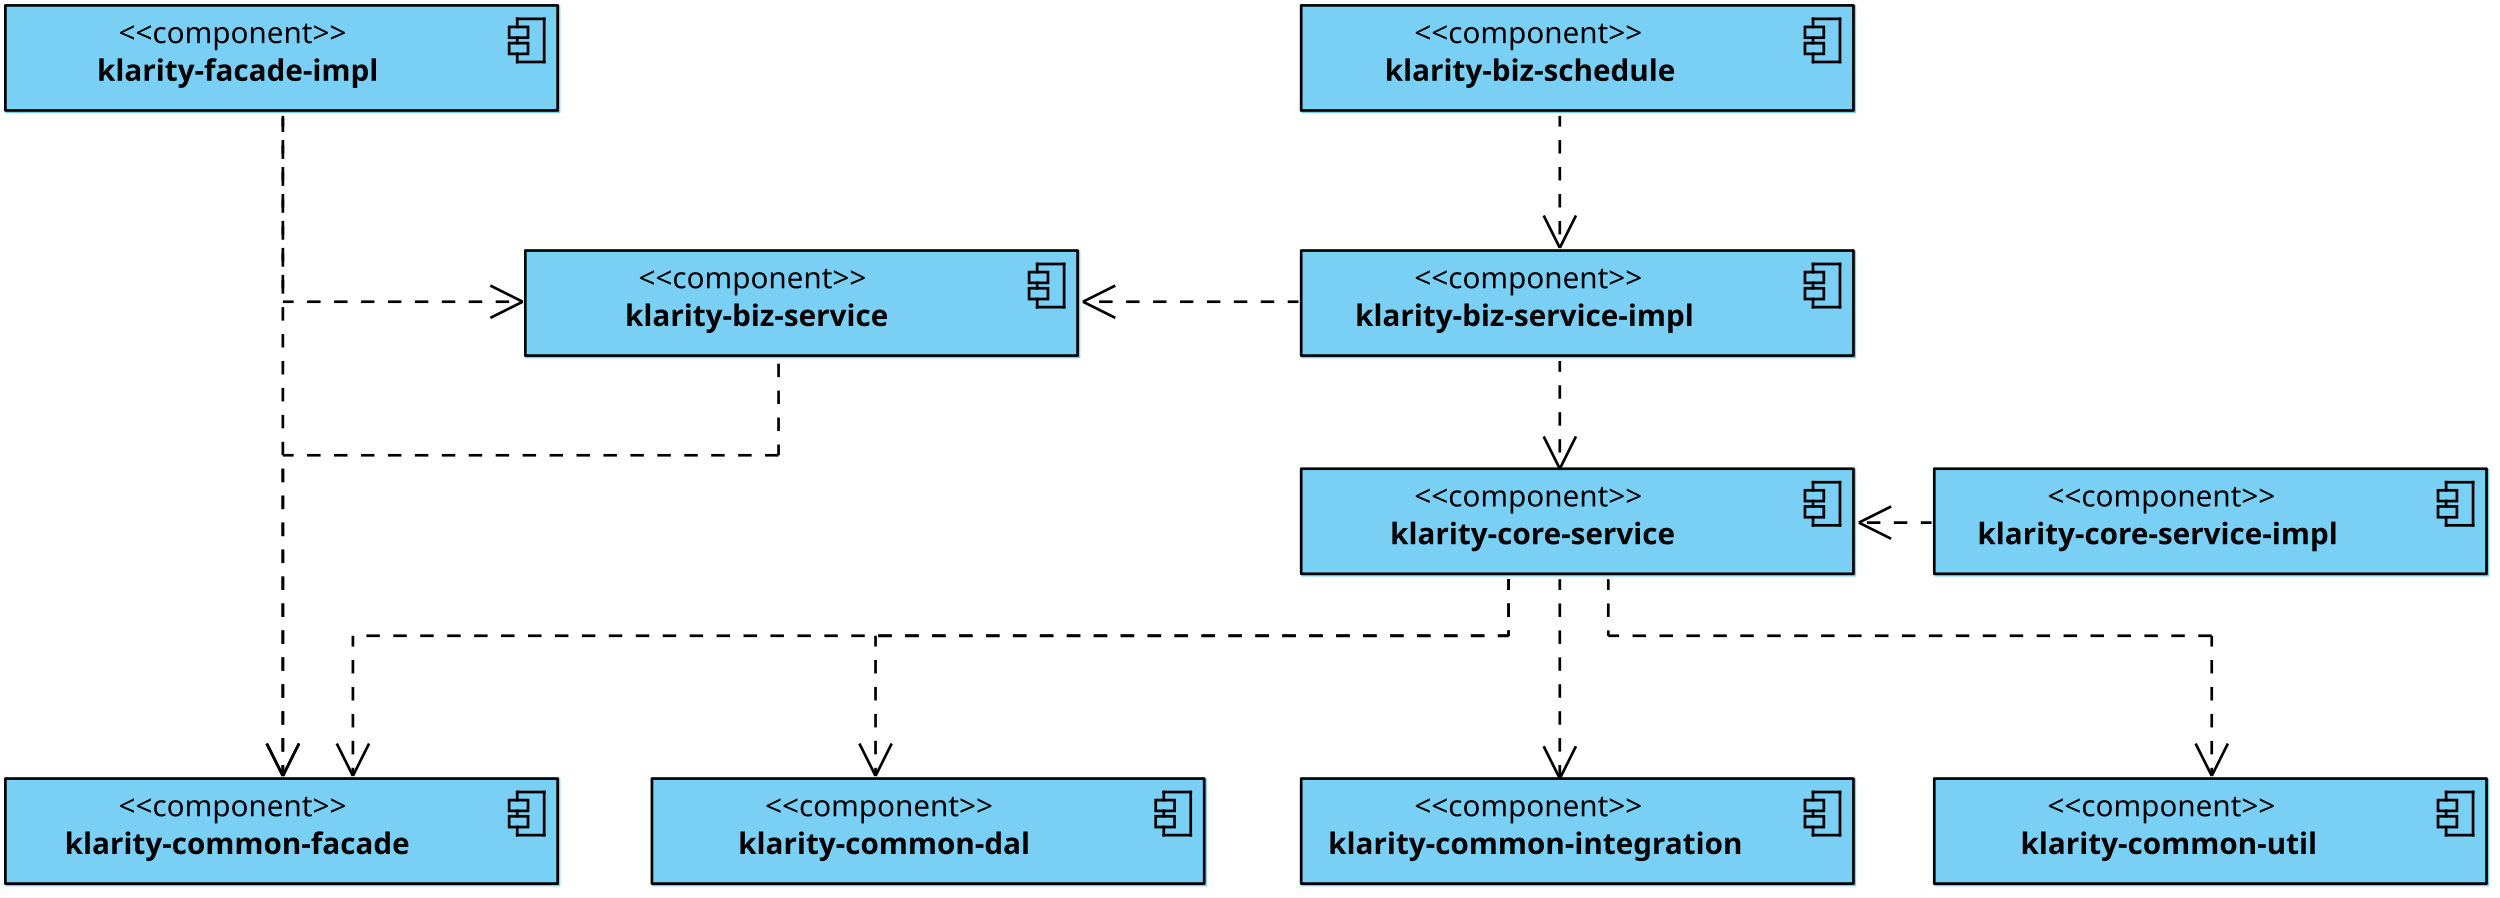
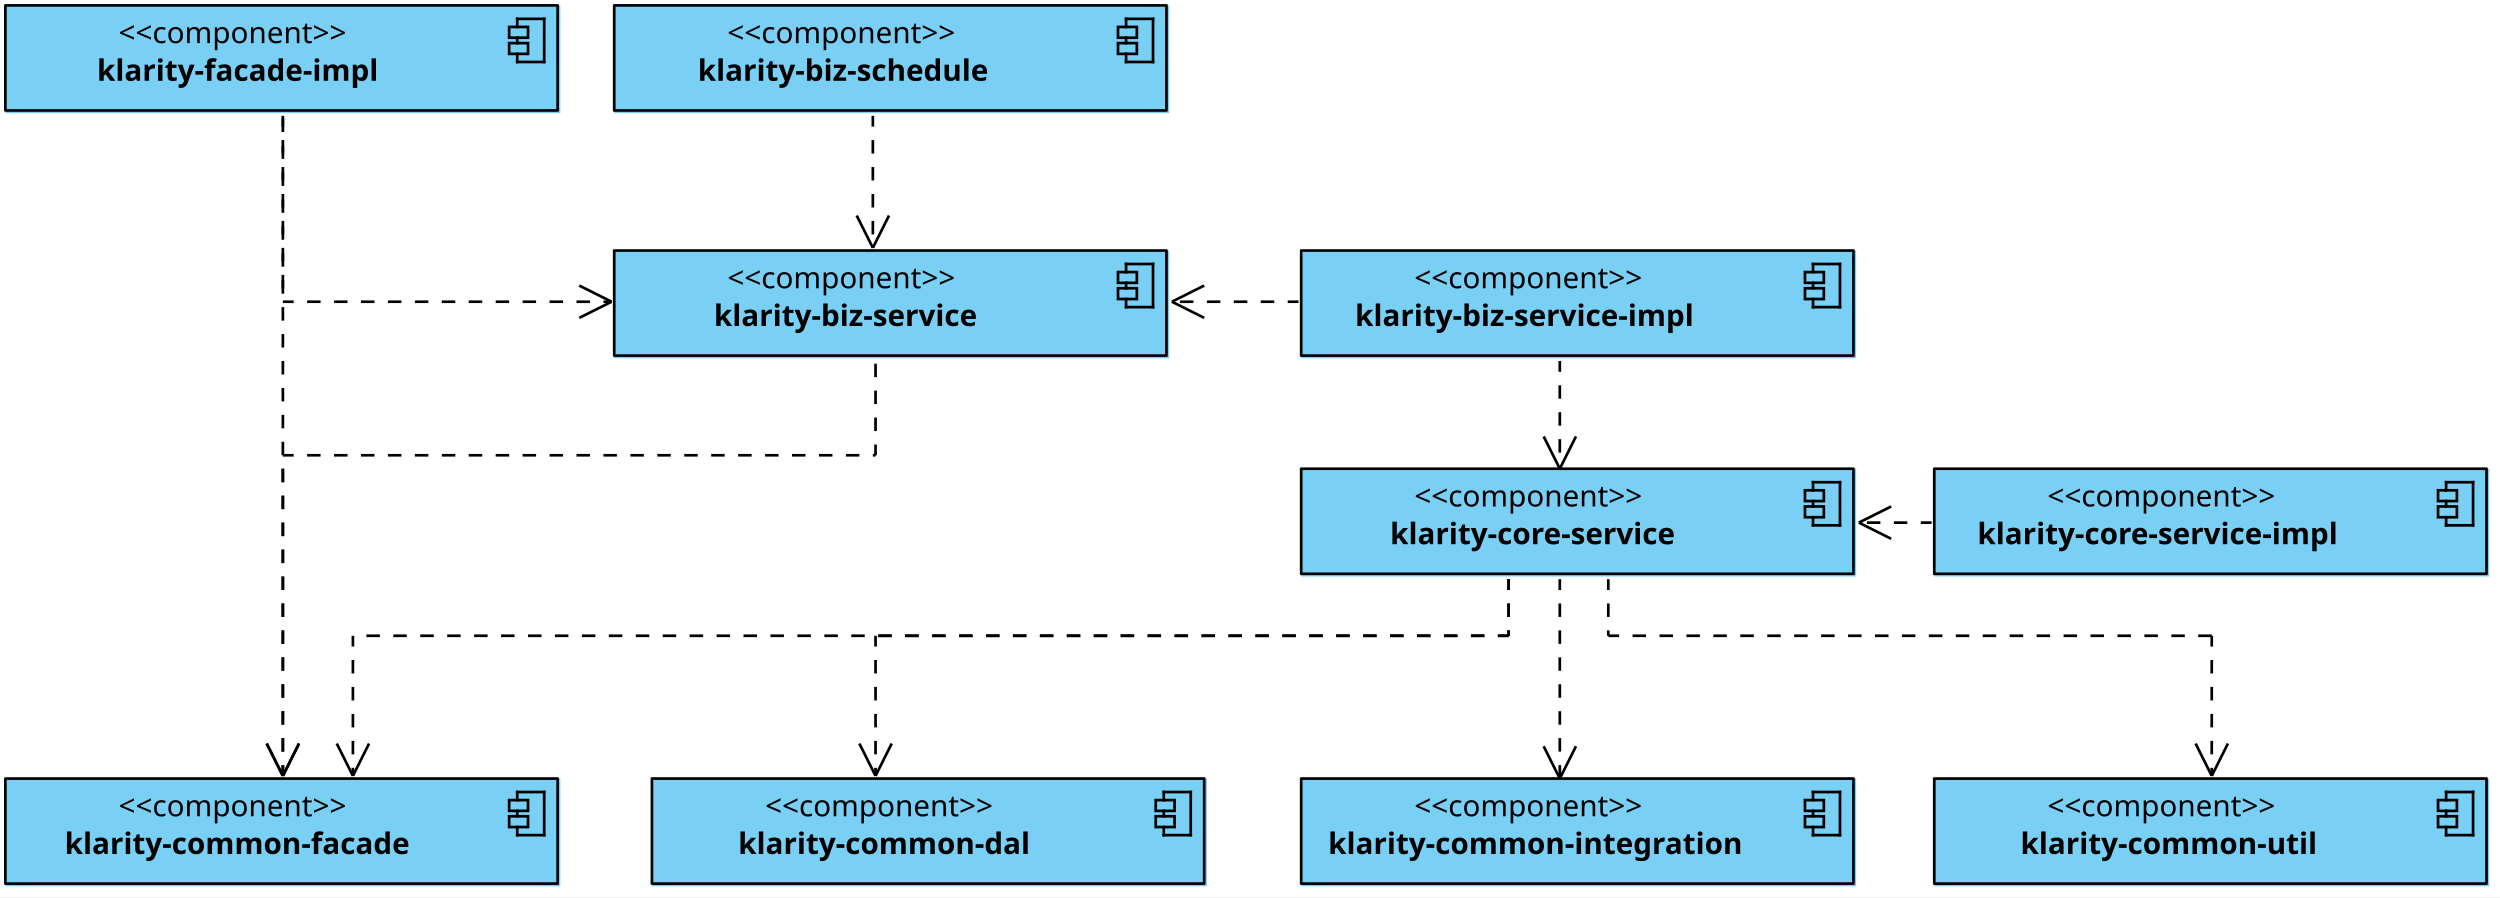
<svg xmlns="http://www.w3.org/2000/svg" fill-opacity="0" color-rendering="auto" color-interpolation="auto" text-rendering="auto" stroke="rgb(0,0,0)" stroke-linecap="square" width="928" stroke-miterlimit="10" shape-rendering="auto" stroke-opacity="0" fill="rgb(0,0,0)" stroke-dasharray="none" font-weight="normal" stroke-width="1" height="333" font-family="'Dialog'" font-style="normal" stroke-linejoin="miter" font-size="12px" stroke-dashoffset="0" image-rendering="auto">
  <defs id="genericDefs" />
  <g>
    <defs id="defs1">
      <clipPath clipPathUnits="userSpaceOnUse" id="clipPath1">
        <path d="M-7 -7 L217 -7 L217 51 L-7 51 L-7 -7 Z" />
      </clipPath>
      <clipPath clipPathUnits="userSpaceOnUse" id="clipPath2">
        <path d="M0 0 L0 40 L182 40 L182 0 Z" />
      </clipPath>
      <clipPath clipPathUnits="userSpaceOnUse" id="clipPath3">
        <path d="M0 0 L0 9 L206 9 L206 0 Z" />
      </clipPath>
      <clipPath clipPathUnits="userSpaceOnUse" id="clipPath4">
-         <path d="M0 0 L193 0 L193 173 L0 173 L0 0 Z" />
+         <path d="M0 0 L226 0 L226 173 L0 173 L0 0 Z" />
      </clipPath>
      <clipPath clipPathUnits="userSpaceOnUse" id="clipPath5">
-         <path d="M0 0 L0 173 L193 173 L193 0 Z" />
+         <path d="M0 0 L0 173 L226 173 L226 0 Z" />
      </clipPath>
      <clipPath clipPathUnits="userSpaceOnUse" id="clipPath6">
        <path d="M0 0 L104 0 L104 349 L0 349 L0 0 Z" />
      </clipPath>
      <clipPath clipPathUnits="userSpaceOnUse" id="clipPath7">
        <path d="M0 0 L0 349 L104 349 L104 0 Z" />
      </clipPath>
      <clipPath clipPathUnits="userSpaceOnUse" id="clipPath8">
        <path d="M0 0 L104 0 L104 144 L0 144 L0 0 Z" />
      </clipPath>
      <clipPath clipPathUnits="userSpaceOnUse" id="clipPath9">
        <path d="M0 0 L0 144 L104 144 L104 0 Z" />
      </clipPath>
      <clipPath clipPathUnits="userSpaceOnUse" id="clipPath10">
-         <path d="M0 0 L184 0 L184 104 L0 104 L0 0 Z" />
+         <path d="M0 0 L151 0 L151 104 L0 104 L0 0 Z" />
      </clipPath>
      <clipPath clipPathUnits="userSpaceOnUse" id="clipPath11">
-         <path d="M0 0 L0 104 L184 104 L184 0 Z" />
+         <path d="M0 0 L0 104 L151 104 L151 0 Z" />
      </clipPath>
      <clipPath clipPathUnits="userSpaceOnUse" id="clipPath12">
        <path d="M0 0 L131 0 L131 104 L0 104 L0 0 Z" />
      </clipPath>
      <clipPath clipPathUnits="userSpaceOnUse" id="clipPath13">
        <path d="M0 0 L0 104 L131 104 L131 0 Z" />
      </clipPath>
      <clipPath clipPathUnits="userSpaceOnUse" id="clipPath14">
        <path d="M0 0 L104 0 L104 153 L0 153 L0 0 Z" />
      </clipPath>
      <clipPath clipPathUnits="userSpaceOnUse" id="clipPath15">
        <path d="M0 0 L0 153 L104 153 L104 0 Z" />
      </clipPath>
      <clipPath clipPathUnits="userSpaceOnUse" id="clipPath16">
-         <path d="M0 0 L288 0 L288 258 L0 258 L0 0 Z" />
+         <path d="M0 0 L324 0 L324 259 L0 259 L0 0 Z" />
      </clipPath>
      <clipPath clipPathUnits="userSpaceOnUse" id="clipPath17">
-         <path d="M0 0 L0 258 L288 258 L288 0 Z" />
+         <path d="M0 0 L0 259 L324 259 L324 0 Z" />
      </clipPath>
      <clipPath clipPathUnits="userSpaceOnUse" id="clipPath18">
        <path d="M0 0 L104 0 L104 178 L0 178 L0 0 Z" />
      </clipPath>
      <clipPath clipPathUnits="userSpaceOnUse" id="clipPath19">
        <path d="M0 0 L0 178 L104 178 L104 0 Z" />
      </clipPath>
      <clipPath clipPathUnits="userSpaceOnUse" id="clipPath20">
        <path d="M0 0 L339 0 L339 177 L0 177 L0 0 Z" />
      </clipPath>
      <clipPath clipPathUnits="userSpaceOnUse" id="clipPath21">
        <path d="M0 0 L0 177 L339 177 L339 0 Z" />
      </clipPath>
      <clipPath clipPathUnits="userSpaceOnUse" id="clipPath22">
        <path d="M0 0 L533 0 L533 177 L0 177 L0 0 Z" />
      </clipPath>
      <clipPath clipPathUnits="userSpaceOnUse" id="clipPath23">
        <path d="M0 0 L0 177 L533 177 L533 0 Z" />
      </clipPath>
      <clipPath clipPathUnits="userSpaceOnUse" id="clipPath24">
        <path d="M0 0 L328 0 L328 177 L0 177 L0 0 Z" />
      </clipPath>
      <clipPath clipPathUnits="userSpaceOnUse" id="clipPath25">
        <path d="M0 0 L0 177 L328 177 L328 0 Z" />
      </clipPath>
    </defs>
    <g fill="white" text-rendering="geometricPrecision" fill-opacity="1" stroke-opacity="1" stroke="white">
      <rect x="0" width="928" height="333" y="0" stroke="none" />
    </g>
    <g font-size="11px" transform="translate(483,93)" fill-opacity="1" fill="rgb(122,207,245)" text-rendering="geometricPrecision" image-rendering="optimizeQuality" font-family="sans-serif" stroke="rgb(122,207,245)" font-weight="bold" stroke-opacity="1">
      <rect x="0" width="206" height="40" y="0" clip-path="url(#clipPath1)" stroke="none" />
    </g>
    <g fill-opacity="1" text-rendering="geometricPrecision" stroke="black" stroke-linecap="butt" transform="translate(483,93)" stroke-miterlimit="0" stroke-opacity="1" fill="black" font-weight="bold" font-family="sans-serif" stroke-linejoin="round" font-size="11px" image-rendering="optimizeQuality">
      <rect fill="none" x="0" width="205" height="39" y="0" clip-path="url(#clipPath1)" />
      <line stroke-linecap="square" clip-path="url(#clipPath1)" fill="none" x1="190" x2="200" y1="5" y2="5" stroke-linejoin="miter" stroke-miterlimit="10" />
      <line stroke-linecap="square" clip-path="url(#clipPath1)" fill="none" x1="200" x2="200" y1="5" y2="21" stroke-linejoin="miter" stroke-miterlimit="10" />
      <line stroke-linecap="square" clip-path="url(#clipPath1)" fill="none" x1="190" x2="200" y1="21" y2="21" stroke-linejoin="miter" stroke-miterlimit="10" />
      <line stroke-linecap="square" clip-path="url(#clipPath1)" fill="none" x1="190" x2="190" y1="5" y2="8" stroke-linejoin="miter" stroke-miterlimit="10" />
      <rect stroke-linecap="square" x="187" y="8" clip-path="url(#clipPath1)" fill="none" width="7" stroke-linejoin="miter" height="4" stroke-miterlimit="10" />
      <line stroke-linecap="square" clip-path="url(#clipPath1)" fill="none" x1="190" x2="190" y1="12" y2="14" stroke-linejoin="miter" stroke-miterlimit="10" />
      <rect stroke-linecap="square" x="187" y="14" clip-path="url(#clipPath1)" fill="none" width="7" stroke-linejoin="miter" height="4" stroke-miterlimit="10" />
      <line stroke-linecap="square" clip-path="url(#clipPath1)" fill="none" x1="190" x2="190" y1="18" y2="21" stroke-linejoin="miter" stroke-miterlimit="10" />
    </g>
    <g font-size="11px" transform="translate(483,93)" fill-opacity="1" fill="black" text-rendering="geometricPrecision" image-rendering="optimizeQuality" font-family="sans-serif" stroke="black" stroke-opacity="1">
      <text x="42" xml:space="preserve" y="14" clip-path="url(#clipPath2)" stroke="none">&lt;&lt;component&gt;&gt;</text>
      <text x="20" xml:space="preserve" y="28" clip-path="url(#clipPath2)" font-weight="bold" stroke="none">klarity-biz-service-impl</text>
    </g>
-     <g font-size="11px" transform="translate(195,93)" fill-opacity="1" fill="rgb(122,207,245)" text-rendering="geometricPrecision" image-rendering="optimizeQuality" font-family="sans-serif" stroke="rgb(122,207,245)" font-weight="bold" stroke-opacity="1">
-       <rect x="0" width="206" height="40" y="0" clip-path="url(#clipPath1)" stroke="none" />
-     </g>
-     <g fill-opacity="1" text-rendering="geometricPrecision" stroke="black" stroke-linecap="butt" transform="translate(195,93)" stroke-miterlimit="0" stroke-opacity="1" fill="black" font-weight="bold" font-family="sans-serif" stroke-linejoin="round" font-size="11px" image-rendering="optimizeQuality">
-       <rect fill="none" x="0" width="205" height="39" y="0" clip-path="url(#clipPath1)" />
-       <line stroke-linecap="square" clip-path="url(#clipPath1)" fill="none" x1="190" x2="200" y1="5" y2="5" stroke-linejoin="miter" stroke-miterlimit="10" />
-       <line stroke-linecap="square" clip-path="url(#clipPath1)" fill="none" x1="200" x2="200" y1="5" y2="21" stroke-linejoin="miter" stroke-miterlimit="10" />
-       <line stroke-linecap="square" clip-path="url(#clipPath1)" fill="none" x1="190" x2="200" y1="21" y2="21" stroke-linejoin="miter" stroke-miterlimit="10" />
-       <line stroke-linecap="square" clip-path="url(#clipPath1)" fill="none" x1="190" x2="190" y1="5" y2="8" stroke-linejoin="miter" stroke-miterlimit="10" />
-       <rect stroke-linecap="square" x="187" y="8" clip-path="url(#clipPath1)" fill="none" width="7" stroke-linejoin="miter" height="4" stroke-miterlimit="10" />
-       <line stroke-linecap="square" clip-path="url(#clipPath1)" fill="none" x1="190" x2="190" y1="12" y2="14" stroke-linejoin="miter" stroke-miterlimit="10" />
-       <rect stroke-linecap="square" x="187" y="14" clip-path="url(#clipPath1)" fill="none" width="7" stroke-linejoin="miter" height="4" stroke-miterlimit="10" />
-       <line stroke-linecap="square" clip-path="url(#clipPath1)" fill="none" x1="190" x2="190" y1="18" y2="21" stroke-linejoin="miter" stroke-miterlimit="10" />
-     </g>
-     <g font-size="11px" transform="translate(195,93)" fill-opacity="1" fill="black" text-rendering="geometricPrecision" image-rendering="optimizeQuality" font-family="sans-serif" stroke="black" stroke-opacity="1">
+     <g font-size="11px" transform="translate(228,93)" fill-opacity="1" fill="rgb(122,207,245)" text-rendering="geometricPrecision" image-rendering="optimizeQuality" font-family="sans-serif" stroke="rgb(122,207,245)" font-weight="bold" stroke-opacity="1">
+       <rect x="0" width="206" height="40" y="0" clip-path="url(#clipPath1)" stroke="none" />
+     </g>
+     <g fill-opacity="1" text-rendering="geometricPrecision" stroke="black" stroke-linecap="butt" transform="translate(228,93)" stroke-miterlimit="0" stroke-opacity="1" fill="black" font-weight="bold" font-family="sans-serif" stroke-linejoin="round" font-size="11px" image-rendering="optimizeQuality">
+       <rect fill="none" x="0" width="205" height="39" y="0" clip-path="url(#clipPath1)" />
+       <line stroke-linecap="square" clip-path="url(#clipPath1)" fill="none" x1="190" x2="200" y1="5" y2="5" stroke-linejoin="miter" stroke-miterlimit="10" />
+       <line stroke-linecap="square" clip-path="url(#clipPath1)" fill="none" x1="200" x2="200" y1="5" y2="21" stroke-linejoin="miter" stroke-miterlimit="10" />
+       <line stroke-linecap="square" clip-path="url(#clipPath1)" fill="none" x1="190" x2="200" y1="21" y2="21" stroke-linejoin="miter" stroke-miterlimit="10" />
+       <line stroke-linecap="square" clip-path="url(#clipPath1)" fill="none" x1="190" x2="190" y1="5" y2="8" stroke-linejoin="miter" stroke-miterlimit="10" />
+       <rect stroke-linecap="square" x="187" y="8" clip-path="url(#clipPath1)" fill="none" width="7" stroke-linejoin="miter" height="4" stroke-miterlimit="10" />
+       <line stroke-linecap="square" clip-path="url(#clipPath1)" fill="none" x1="190" x2="190" y1="12" y2="14" stroke-linejoin="miter" stroke-miterlimit="10" />
+       <rect stroke-linecap="square" x="187" y="14" clip-path="url(#clipPath1)" fill="none" width="7" stroke-linejoin="miter" height="4" stroke-miterlimit="10" />
+       <line stroke-linecap="square" clip-path="url(#clipPath1)" fill="none" x1="190" x2="190" y1="18" y2="21" stroke-linejoin="miter" stroke-miterlimit="10" />
+     </g>
+     <g font-size="11px" transform="translate(228,93)" fill-opacity="1" fill="black" text-rendering="geometricPrecision" image-rendering="optimizeQuality" font-family="sans-serif" stroke="black" stroke-opacity="1">
      <text x="42" xml:space="preserve" y="14" clip-path="url(#clipPath2)" stroke="none">&lt;&lt;component&gt;&gt;</text>
      <text x="37" xml:space="preserve" y="28" clip-path="url(#clipPath2)" font-weight="bold" stroke="none">klarity-biz-service</text>
    </g>
-     <g font-size="11px" transform="translate(483,2)" fill-opacity="1" fill="rgb(122,207,245)" text-rendering="geometricPrecision" image-rendering="optimizeQuality" font-family="sans-serif" stroke="rgb(122,207,245)" font-weight="bold" stroke-opacity="1">
-       <rect x="0" width="206" height="40" y="0" clip-path="url(#clipPath1)" stroke="none" />
-     </g>
-     <g fill-opacity="1" text-rendering="geometricPrecision" stroke="black" stroke-linecap="butt" transform="translate(483,2)" stroke-miterlimit="0" stroke-opacity="1" fill="black" font-weight="bold" font-family="sans-serif" stroke-linejoin="round" font-size="11px" image-rendering="optimizeQuality">
-       <rect fill="none" x="0" width="205" height="39" y="0" clip-path="url(#clipPath1)" />
-       <line stroke-linecap="square" clip-path="url(#clipPath1)" fill="none" x1="190" x2="200" y1="5" y2="5" stroke-linejoin="miter" stroke-miterlimit="10" />
-       <line stroke-linecap="square" clip-path="url(#clipPath1)" fill="none" x1="200" x2="200" y1="5" y2="21" stroke-linejoin="miter" stroke-miterlimit="10" />
-       <line stroke-linecap="square" clip-path="url(#clipPath1)" fill="none" x1="190" x2="200" y1="21" y2="21" stroke-linejoin="miter" stroke-miterlimit="10" />
-       <line stroke-linecap="square" clip-path="url(#clipPath1)" fill="none" x1="190" x2="190" y1="5" y2="8" stroke-linejoin="miter" stroke-miterlimit="10" />
-       <rect stroke-linecap="square" x="187" y="8" clip-path="url(#clipPath1)" fill="none" width="7" stroke-linejoin="miter" height="4" stroke-miterlimit="10" />
-       <line stroke-linecap="square" clip-path="url(#clipPath1)" fill="none" x1="190" x2="190" y1="12" y2="14" stroke-linejoin="miter" stroke-miterlimit="10" />
-       <rect stroke-linecap="square" x="187" y="14" clip-path="url(#clipPath1)" fill="none" width="7" stroke-linejoin="miter" height="4" stroke-miterlimit="10" />
-       <line stroke-linecap="square" clip-path="url(#clipPath1)" fill="none" x1="190" x2="190" y1="18" y2="21" stroke-linejoin="miter" stroke-miterlimit="10" />
-     </g>
-     <g font-size="11px" transform="translate(483,2)" fill-opacity="1" fill="black" text-rendering="geometricPrecision" image-rendering="optimizeQuality" font-family="sans-serif" stroke="black" stroke-opacity="1">
+     <g font-size="11px" transform="translate(228,2)" fill-opacity="1" fill="rgb(122,207,245)" text-rendering="geometricPrecision" image-rendering="optimizeQuality" font-family="sans-serif" stroke="rgb(122,207,245)" font-weight="bold" stroke-opacity="1">
+       <rect x="0" width="206" height="40" y="0" clip-path="url(#clipPath1)" stroke="none" />
+     </g>
+     <g fill-opacity="1" text-rendering="geometricPrecision" stroke="black" stroke-linecap="butt" transform="translate(228,2)" stroke-miterlimit="0" stroke-opacity="1" fill="black" font-weight="bold" font-family="sans-serif" stroke-linejoin="round" font-size="11px" image-rendering="optimizeQuality">
+       <rect fill="none" x="0" width="205" height="39" y="0" clip-path="url(#clipPath1)" />
+       <line stroke-linecap="square" clip-path="url(#clipPath1)" fill="none" x1="190" x2="200" y1="5" y2="5" stroke-linejoin="miter" stroke-miterlimit="10" />
+       <line stroke-linecap="square" clip-path="url(#clipPath1)" fill="none" x1="200" x2="200" y1="5" y2="21" stroke-linejoin="miter" stroke-miterlimit="10" />
+       <line stroke-linecap="square" clip-path="url(#clipPath1)" fill="none" x1="190" x2="200" y1="21" y2="21" stroke-linejoin="miter" stroke-miterlimit="10" />
+       <line stroke-linecap="square" clip-path="url(#clipPath1)" fill="none" x1="190" x2="190" y1="5" y2="8" stroke-linejoin="miter" stroke-miterlimit="10" />
+       <rect stroke-linecap="square" x="187" y="8" clip-path="url(#clipPath1)" fill="none" width="7" stroke-linejoin="miter" height="4" stroke-miterlimit="10" />
+       <line stroke-linecap="square" clip-path="url(#clipPath1)" fill="none" x1="190" x2="190" y1="12" y2="14" stroke-linejoin="miter" stroke-miterlimit="10" />
+       <rect stroke-linecap="square" x="187" y="14" clip-path="url(#clipPath1)" fill="none" width="7" stroke-linejoin="miter" height="4" stroke-miterlimit="10" />
+       <line stroke-linecap="square" clip-path="url(#clipPath1)" fill="none" x1="190" x2="190" y1="18" y2="21" stroke-linejoin="miter" stroke-miterlimit="10" />
+     </g>
+     <g font-size="11px" transform="translate(228,2)" fill-opacity="1" fill="black" text-rendering="geometricPrecision" image-rendering="optimizeQuality" font-family="sans-serif" stroke="black" stroke-opacity="1">
      <text x="42" xml:space="preserve" y="14" clip-path="url(#clipPath2)" stroke="none">&lt;&lt;component&gt;&gt;</text>
      <text x="31" xml:space="preserve" y="28" clip-path="url(#clipPath2)" font-weight="bold" stroke="none">klarity-biz-schedule</text>
    </g>
    <g font-size="11px" transform="translate(2,289)" fill-opacity="1" fill="rgb(122,207,245)" text-rendering="geometricPrecision" image-rendering="optimizeQuality" font-family="sans-serif" stroke="rgb(122,207,245)" font-weight="bold" stroke-opacity="1">
      <rect x="0" width="206" height="40" y="0" clip-path="url(#clipPath1)" stroke="none" />
    </g>
    <g fill-opacity="1" text-rendering="geometricPrecision" stroke="black" stroke-linecap="butt" transform="translate(2,289)" stroke-miterlimit="0" stroke-opacity="1" fill="black" font-weight="bold" font-family="sans-serif" stroke-linejoin="round" font-size="11px" image-rendering="optimizeQuality">
      <rect fill="none" x="0" width="205" height="39" y="0" clip-path="url(#clipPath1)" />
      <line stroke-linecap="square" clip-path="url(#clipPath1)" fill="none" x1="190" x2="200" y1="5" y2="5" stroke-linejoin="miter" stroke-miterlimit="10" />
      <line stroke-linecap="square" clip-path="url(#clipPath1)" fill="none" x1="200" x2="200" y1="5" y2="21" stroke-linejoin="miter" stroke-miterlimit="10" />
      <line stroke-linecap="square" clip-path="url(#clipPath1)" fill="none" x1="190" x2="200" y1="21" y2="21" stroke-linejoin="miter" stroke-miterlimit="10" />
      <line stroke-linecap="square" clip-path="url(#clipPath1)" fill="none" x1="190" x2="190" y1="5" y2="8" stroke-linejoin="miter" stroke-miterlimit="10" />
      <rect stroke-linecap="square" x="187" y="8" clip-path="url(#clipPath1)" fill="none" width="7" stroke-linejoin="miter" height="4" stroke-miterlimit="10" />
      <line stroke-linecap="square" clip-path="url(#clipPath1)" fill="none" x1="190" x2="190" y1="12" y2="14" stroke-linejoin="miter" stroke-miterlimit="10" />
      <rect stroke-linecap="square" x="187" y="14" clip-path="url(#clipPath1)" fill="none" width="7" stroke-linejoin="miter" height="4" stroke-miterlimit="10" />
      <line stroke-linecap="square" clip-path="url(#clipPath1)" fill="none" x1="190" x2="190" y1="18" y2="21" stroke-linejoin="miter" stroke-miterlimit="10" />
    </g>
    <g font-size="11px" transform="translate(2,289)" fill-opacity="1" fill="black" text-rendering="geometricPrecision" image-rendering="optimizeQuality" font-family="sans-serif" stroke="black" stroke-opacity="1">
      <text x="42" xml:space="preserve" y="14" clip-path="url(#clipPath2)" stroke="none">&lt;&lt;component&gt;&gt;</text>
      <text x="22" xml:space="preserve" y="28" clip-path="url(#clipPath2)" font-weight="bold" stroke="none">klarity-common-facade</text>
    </g>
    <g font-size="11px" transform="translate(718,289)" fill-opacity="1" fill="rgb(122,207,245)" text-rendering="geometricPrecision" image-rendering="optimizeQuality" font-family="sans-serif" stroke="rgb(122,207,245)" font-weight="bold" stroke-opacity="1">
      <rect x="0" width="206" height="40" y="0" clip-path="url(#clipPath1)" stroke="none" />
    </g>
    <g fill-opacity="1" text-rendering="geometricPrecision" stroke="black" stroke-linecap="butt" transform="translate(718,289)" stroke-miterlimit="0" stroke-opacity="1" fill="black" font-weight="bold" font-family="sans-serif" stroke-linejoin="round" font-size="11px" image-rendering="optimizeQuality">
      <rect fill="none" x="0" width="205" height="39" y="0" clip-path="url(#clipPath1)" />
      <line stroke-linecap="square" clip-path="url(#clipPath1)" fill="none" x1="190" x2="200" y1="5" y2="5" stroke-linejoin="miter" stroke-miterlimit="10" />
      <line stroke-linecap="square" clip-path="url(#clipPath1)" fill="none" x1="200" x2="200" y1="5" y2="21" stroke-linejoin="miter" stroke-miterlimit="10" />
      <line stroke-linecap="square" clip-path="url(#clipPath1)" fill="none" x1="190" x2="200" y1="21" y2="21" stroke-linejoin="miter" stroke-miterlimit="10" />
      <line stroke-linecap="square" clip-path="url(#clipPath1)" fill="none" x1="190" x2="190" y1="5" y2="8" stroke-linejoin="miter" stroke-miterlimit="10" />
      <rect stroke-linecap="square" x="187" y="8" clip-path="url(#clipPath1)" fill="none" width="7" stroke-linejoin="miter" height="4" stroke-miterlimit="10" />
      <line stroke-linecap="square" clip-path="url(#clipPath1)" fill="none" x1="190" x2="190" y1="12" y2="14" stroke-linejoin="miter" stroke-miterlimit="10" />
      <rect stroke-linecap="square" x="187" y="14" clip-path="url(#clipPath1)" fill="none" width="7" stroke-linejoin="miter" height="4" stroke-miterlimit="10" />
      <line stroke-linecap="square" clip-path="url(#clipPath1)" fill="none" x1="190" x2="190" y1="18" y2="21" stroke-linejoin="miter" stroke-miterlimit="10" />
    </g>
    <g font-size="11px" transform="translate(718,289)" fill-opacity="1" fill="black" text-rendering="geometricPrecision" image-rendering="optimizeQuality" font-family="sans-serif" stroke="black" stroke-opacity="1">
      <text x="42" xml:space="preserve" y="14" clip-path="url(#clipPath2)" stroke="none">&lt;&lt;component&gt;&gt;</text>
      <text x="32" xml:space="preserve" y="28" clip-path="url(#clipPath2)" font-weight="bold" stroke="none">klarity-common-util</text>
    </g>
    <g font-size="11px" transform="translate(483,289)" fill-opacity="1" fill="rgb(122,207,245)" text-rendering="geometricPrecision" image-rendering="optimizeQuality" font-family="sans-serif" stroke="rgb(122,207,245)" font-weight="bold" stroke-opacity="1">
      <rect x="0" width="206" height="40" y="0" clip-path="url(#clipPath1)" stroke="none" />
    </g>
    <g fill-opacity="1" text-rendering="geometricPrecision" stroke="black" stroke-linecap="butt" transform="translate(483,289)" stroke-miterlimit="0" stroke-opacity="1" fill="black" font-weight="bold" font-family="sans-serif" stroke-linejoin="round" font-size="11px" image-rendering="optimizeQuality">
      <rect fill="none" x="0" width="205" height="39" y="0" clip-path="url(#clipPath1)" />
      <line stroke-linecap="square" clip-path="url(#clipPath1)" fill="none" x1="190" x2="200" y1="5" y2="5" stroke-linejoin="miter" stroke-miterlimit="10" />
      <line stroke-linecap="square" clip-path="url(#clipPath1)" fill="none" x1="200" x2="200" y1="5" y2="21" stroke-linejoin="miter" stroke-miterlimit="10" />
      <line stroke-linecap="square" clip-path="url(#clipPath1)" fill="none" x1="190" x2="200" y1="21" y2="21" stroke-linejoin="miter" stroke-miterlimit="10" />
      <line stroke-linecap="square" clip-path="url(#clipPath1)" fill="none" x1="190" x2="190" y1="5" y2="8" stroke-linejoin="miter" stroke-miterlimit="10" />
      <rect stroke-linecap="square" x="187" y="8" clip-path="url(#clipPath1)" fill="none" width="7" stroke-linejoin="miter" height="4" stroke-miterlimit="10" />
      <line stroke-linecap="square" clip-path="url(#clipPath1)" fill="none" x1="190" x2="190" y1="12" y2="14" stroke-linejoin="miter" stroke-miterlimit="10" />
      <rect stroke-linecap="square" x="187" y="14" clip-path="url(#clipPath1)" fill="none" width="7" stroke-linejoin="miter" height="4" stroke-miterlimit="10" />
      <line stroke-linecap="square" clip-path="url(#clipPath1)" fill="none" x1="190" x2="190" y1="18" y2="21" stroke-linejoin="miter" stroke-miterlimit="10" />
    </g>
    <g font-size="11px" transform="translate(483,289)" fill-opacity="1" fill="black" text-rendering="geometricPrecision" image-rendering="optimizeQuality" font-family="sans-serif" stroke="black" stroke-opacity="1">
      <text x="42" xml:space="preserve" y="14" clip-path="url(#clipPath2)" stroke="none">&lt;&lt;component&gt;&gt;</text>
      <text x="10" xml:space="preserve" y="28" clip-path="url(#clipPath2)" font-weight="bold" stroke="none">klarity-common-integration</text>
    </g>
    <g font-size="11px" transform="translate(242,289)" fill-opacity="1" fill="rgb(122,207,245)" text-rendering="geometricPrecision" image-rendering="optimizeQuality" font-family="sans-serif" stroke="rgb(122,207,245)" font-weight="bold" stroke-opacity="1">
      <rect x="0" width="206" height="40" y="0" clip-path="url(#clipPath1)" stroke="none" />
    </g>
    <g fill-opacity="1" text-rendering="geometricPrecision" stroke="black" stroke-linecap="butt" transform="translate(242,289)" stroke-miterlimit="0" stroke-opacity="1" fill="black" font-weight="bold" font-family="sans-serif" stroke-linejoin="round" font-size="11px" image-rendering="optimizeQuality">
      <rect fill="none" x="0" width="205" height="39" y="0" clip-path="url(#clipPath1)" />
      <line stroke-linecap="square" clip-path="url(#clipPath1)" fill="none" x1="190" x2="200" y1="5" y2="5" stroke-linejoin="miter" stroke-miterlimit="10" />
      <line stroke-linecap="square" clip-path="url(#clipPath1)" fill="none" x1="200" x2="200" y1="5" y2="21" stroke-linejoin="miter" stroke-miterlimit="10" />
      <line stroke-linecap="square" clip-path="url(#clipPath1)" fill="none" x1="190" x2="200" y1="21" y2="21" stroke-linejoin="miter" stroke-miterlimit="10" />
      <line stroke-linecap="square" clip-path="url(#clipPath1)" fill="none" x1="190" x2="190" y1="5" y2="8" stroke-linejoin="miter" stroke-miterlimit="10" />
      <rect stroke-linecap="square" x="187" y="8" clip-path="url(#clipPath1)" fill="none" width="7" stroke-linejoin="miter" height="4" stroke-miterlimit="10" />
      <line stroke-linecap="square" clip-path="url(#clipPath1)" fill="none" x1="190" x2="190" y1="12" y2="14" stroke-linejoin="miter" stroke-miterlimit="10" />
      <rect stroke-linecap="square" x="187" y="14" clip-path="url(#clipPath1)" fill="none" width="7" stroke-linejoin="miter" height="4" stroke-miterlimit="10" />
      <line stroke-linecap="square" clip-path="url(#clipPath1)" fill="none" x1="190" x2="190" y1="18" y2="21" stroke-linejoin="miter" stroke-miterlimit="10" />
    </g>
    <g font-size="11px" transform="translate(242,289)" fill-opacity="1" fill="black" text-rendering="geometricPrecision" image-rendering="optimizeQuality" font-family="sans-serif" stroke="black" stroke-opacity="1">
      <text x="42" xml:space="preserve" y="14" clip-path="url(#clipPath2)" stroke="none">&lt;&lt;component&gt;&gt;</text>
      <text x="32" xml:space="preserve" y="28" clip-path="url(#clipPath2)" font-weight="bold" stroke="none">klarity-common-dal</text>
    </g>
    <g font-size="11px" transform="translate(483,174)" fill-opacity="1" fill="rgb(122,207,245)" text-rendering="geometricPrecision" image-rendering="optimizeQuality" font-family="sans-serif" stroke="rgb(122,207,245)" font-weight="bold" stroke-opacity="1">
      <rect x="0" width="206" height="40" y="0" clip-path="url(#clipPath1)" stroke="none" />
    </g>
    <g fill-opacity="1" text-rendering="geometricPrecision" stroke="black" stroke-linecap="butt" transform="translate(483,174)" stroke-miterlimit="0" stroke-opacity="1" fill="black" font-weight="bold" font-family="sans-serif" stroke-linejoin="round" font-size="11px" image-rendering="optimizeQuality">
      <rect fill="none" x="0" width="205" height="39" y="0" clip-path="url(#clipPath1)" />
      <line stroke-linecap="square" clip-path="url(#clipPath1)" fill="none" x1="190" x2="200" y1="5" y2="5" stroke-linejoin="miter" stroke-miterlimit="10" />
      <line stroke-linecap="square" clip-path="url(#clipPath1)" fill="none" x1="200" x2="200" y1="5" y2="21" stroke-linejoin="miter" stroke-miterlimit="10" />
      <line stroke-linecap="square" clip-path="url(#clipPath1)" fill="none" x1="190" x2="200" y1="21" y2="21" stroke-linejoin="miter" stroke-miterlimit="10" />
      <line stroke-linecap="square" clip-path="url(#clipPath1)" fill="none" x1="190" x2="190" y1="5" y2="8" stroke-linejoin="miter" stroke-miterlimit="10" />
      <rect stroke-linecap="square" x="187" y="8" clip-path="url(#clipPath1)" fill="none" width="7" stroke-linejoin="miter" height="4" stroke-miterlimit="10" />
      <line stroke-linecap="square" clip-path="url(#clipPath1)" fill="none" x1="190" x2="190" y1="12" y2="14" stroke-linejoin="miter" stroke-miterlimit="10" />
      <rect stroke-linecap="square" x="187" y="14" clip-path="url(#clipPath1)" fill="none" width="7" stroke-linejoin="miter" height="4" stroke-miterlimit="10" />
      <line stroke-linecap="square" clip-path="url(#clipPath1)" fill="none" x1="190" x2="190" y1="18" y2="21" stroke-linejoin="miter" stroke-miterlimit="10" />
    </g>
    <g font-size="11px" transform="translate(483,174)" fill-opacity="1" fill="black" text-rendering="geometricPrecision" image-rendering="optimizeQuality" font-family="sans-serif" stroke="black" stroke-opacity="1">
      <text x="42" xml:space="preserve" y="14" clip-path="url(#clipPath2)" stroke="none">&lt;&lt;component&gt;&gt;</text>
      <text x="33" xml:space="preserve" y="28" clip-path="url(#clipPath2)" font-weight="bold" stroke="none">klarity-core-service</text>
    </g>
    <g font-size="11px" transform="translate(718,174)" fill-opacity="1" fill="rgb(122,207,245)" text-rendering="geometricPrecision" image-rendering="optimizeQuality" font-family="sans-serif" stroke="rgb(122,207,245)" font-weight="bold" stroke-opacity="1">
      <rect x="0" width="206" height="40" y="0" clip-path="url(#clipPath1)" stroke="none" />
    </g>
    <g fill-opacity="1" text-rendering="geometricPrecision" stroke="black" stroke-linecap="butt" transform="translate(718,174)" stroke-miterlimit="0" stroke-opacity="1" fill="black" font-weight="bold" font-family="sans-serif" stroke-linejoin="round" font-size="11px" image-rendering="optimizeQuality">
      <rect fill="none" x="0" width="205" height="39" y="0" clip-path="url(#clipPath1)" />
      <line stroke-linecap="square" clip-path="url(#clipPath1)" fill="none" x1="190" x2="200" y1="5" y2="5" stroke-linejoin="miter" stroke-miterlimit="10" />
      <line stroke-linecap="square" clip-path="url(#clipPath1)" fill="none" x1="200" x2="200" y1="5" y2="21" stroke-linejoin="miter" stroke-miterlimit="10" />
      <line stroke-linecap="square" clip-path="url(#clipPath1)" fill="none" x1="190" x2="200" y1="21" y2="21" stroke-linejoin="miter" stroke-miterlimit="10" />
      <line stroke-linecap="square" clip-path="url(#clipPath1)" fill="none" x1="190" x2="190" y1="5" y2="8" stroke-linejoin="miter" stroke-miterlimit="10" />
      <rect stroke-linecap="square" x="187" y="8" clip-path="url(#clipPath1)" fill="none" width="7" stroke-linejoin="miter" height="4" stroke-miterlimit="10" />
      <line stroke-linecap="square" clip-path="url(#clipPath1)" fill="none" x1="190" x2="190" y1="12" y2="14" stroke-linejoin="miter" stroke-miterlimit="10" />
      <rect stroke-linecap="square" x="187" y="14" clip-path="url(#clipPath1)" fill="none" width="7" stroke-linejoin="miter" height="4" stroke-miterlimit="10" />
      <line stroke-linecap="square" clip-path="url(#clipPath1)" fill="none" x1="190" x2="190" y1="18" y2="21" stroke-linejoin="miter" stroke-miterlimit="10" />
    </g>
    <g font-size="11px" transform="translate(718,174)" fill-opacity="1" fill="black" text-rendering="geometricPrecision" image-rendering="optimizeQuality" font-family="sans-serif" stroke="black" stroke-opacity="1">
      <text x="42" xml:space="preserve" y="14" clip-path="url(#clipPath2)" stroke="none">&lt;&lt;component&gt;&gt;</text>
      <text x="16" xml:space="preserve" y="28" clip-path="url(#clipPath2)" font-weight="bold" stroke="none">klarity-core-service-impl</text>
    </g>
    <g font-size="11px" transform="translate(2,2)" fill-opacity="1" fill="rgb(122,207,245)" text-rendering="geometricPrecision" image-rendering="optimizeQuality" font-family="sans-serif" stroke="rgb(122,207,245)" font-weight="bold" stroke-opacity="1">
      <rect x="0" width="206" height="40" y="0" clip-path="url(#clipPath1)" stroke="none" />
    </g>
    <g fill-opacity="1" text-rendering="geometricPrecision" stroke="black" stroke-linecap="butt" transform="translate(2,2)" stroke-miterlimit="0" stroke-opacity="1" fill="black" font-weight="bold" font-family="sans-serif" stroke-linejoin="round" font-size="11px" image-rendering="optimizeQuality">
      <rect fill="none" x="0" width="205" height="39" y="0" clip-path="url(#clipPath1)" />
      <line stroke-linecap="square" clip-path="url(#clipPath1)" fill="none" x1="190" x2="200" y1="5" y2="5" stroke-linejoin="miter" stroke-miterlimit="10" />
      <line stroke-linecap="square" clip-path="url(#clipPath1)" fill="none" x1="200" x2="200" y1="5" y2="21" stroke-linejoin="miter" stroke-miterlimit="10" />
      <line stroke-linecap="square" clip-path="url(#clipPath1)" fill="none" x1="190" x2="200" y1="21" y2="21" stroke-linejoin="miter" stroke-miterlimit="10" />
      <line stroke-linecap="square" clip-path="url(#clipPath1)" fill="none" x1="190" x2="190" y1="5" y2="8" stroke-linejoin="miter" stroke-miterlimit="10" />
      <rect stroke-linecap="square" x="187" y="8" clip-path="url(#clipPath1)" fill="none" width="7" stroke-linejoin="miter" height="4" stroke-miterlimit="10" />
      <line stroke-linecap="square" clip-path="url(#clipPath1)" fill="none" x1="190" x2="190" y1="12" y2="14" stroke-linejoin="miter" stroke-miterlimit="10" />
      <rect stroke-linecap="square" x="187" y="14" clip-path="url(#clipPath1)" fill="none" width="7" stroke-linejoin="miter" height="4" stroke-miterlimit="10" />
      <line stroke-linecap="square" clip-path="url(#clipPath1)" fill="none" x1="190" x2="190" y1="18" y2="21" stroke-linejoin="miter" stroke-miterlimit="10" />
    </g>
    <g font-size="11px" transform="translate(2,2)" fill-opacity="1" fill="black" text-rendering="geometricPrecision" image-rendering="optimizeQuality" font-family="sans-serif" stroke="black" stroke-opacity="1">
      <text x="42" xml:space="preserve" y="14" clip-path="url(#clipPath2)" stroke="none">&lt;&lt;component&gt;&gt;</text>
      <text x="34" xml:space="preserve" y="28" clip-path="url(#clipPath2)" font-weight="bold" stroke="none">klarity-facade-impl</text>
    </g>
    <g fill-opacity="1" text-rendering="geometricPrecision" stroke="black" stroke-linecap="butt" transform="translate(55,-7)" stroke-opacity="1" fill="black" stroke-dasharray="5" font-family="sans-serif" stroke-linejoin="round" font-size="11px" stroke-dashoffset="1" image-rendering="optimizeQuality">
      <line y2="119" fill="none" x1="50" clip-path="url(#clipPath5)" x2="50" y1="50" />
-       <line y2="119" fill="none" x1="50" clip-path="url(#clipPath5)" x2="139" y1="119" />
-       <line clip-path="url(#clipPath5)" stroke-dashoffset="0" fill="none" x1="139" x2="127" y1="119" y2="113" stroke-dasharray="none" />
-       <line clip-path="url(#clipPath5)" stroke-dashoffset="0" fill="none" x1="139" x2="127" y1="119" y2="125" stroke-dasharray="none" />
+       <line y2="119" fill="none" x1="50" clip-path="url(#clipPath5)" x2="172" y1="119" />
+       <line clip-path="url(#clipPath5)" stroke-dashoffset="0" fill="none" x1="172" x2="160" y1="119" y2="113" stroke-dasharray="none" />
+       <line clip-path="url(#clipPath5)" stroke-dashoffset="0" fill="none" x1="172" x2="160" y1="119" y2="125" stroke-dasharray="none" />
    </g>
    <g fill-opacity="1" text-rendering="geometricPrecision" stroke="black" stroke-linecap="butt" transform="translate(55,-7)" stroke-opacity="1" fill="black" stroke-dasharray="5" font-family="sans-serif" stroke-linejoin="round" font-size="11px" stroke-dashoffset="1" image-rendering="optimizeQuality">
      <line y2="50" fill="none" x1="50" clip-path="url(#clipPath7)" x2="50" y1="295" />
      <line clip-path="url(#clipPath7)" stroke-dashoffset="0" fill="none" x1="50" x2="56" y1="295" y2="283" stroke-dasharray="none" />
      <line clip-path="url(#clipPath7)" stroke-dashoffset="0" fill="none" x1="50" x2="44" y1="295" y2="283" stroke-dasharray="none" />
    </g>
    <g fill-opacity="1" text-rendering="geometricPrecision" stroke="black" stroke-linecap="butt" transform="translate(529,84)" stroke-opacity="1" fill="black" stroke-dasharray="5" font-family="sans-serif" stroke-linejoin="round" font-size="11px" stroke-dashoffset="1" image-rendering="optimizeQuality">
      <line y2="90" fill="none" x1="50" clip-path="url(#clipPath9)" x2="50" y1="50" />
      <line clip-path="url(#clipPath9)" stroke-dashoffset="0" fill="none" x1="50" x2="56" y1="90" y2="78" stroke-dasharray="none" />
      <line clip-path="url(#clipPath9)" stroke-dashoffset="0" fill="none" x1="50" x2="44" y1="90" y2="78" stroke-dasharray="none" />
    </g>
-     <g fill-opacity="1" text-rendering="geometricPrecision" stroke="black" stroke-linecap="butt" transform="translate(352,62)" stroke-opacity="1" fill="black" stroke-dasharray="5" font-family="sans-serif" stroke-linejoin="round" font-size="11px" stroke-dashoffset="1" image-rendering="optimizeQuality">
-       <line y2="50" fill="none" x1="130" clip-path="url(#clipPath11)" x2="50" y1="50" />
+     <g fill-opacity="1" text-rendering="geometricPrecision" stroke="black" stroke-linecap="butt" transform="translate(385,62)" stroke-opacity="1" fill="black" stroke-dasharray="5" font-family="sans-serif" stroke-linejoin="round" font-size="11px" stroke-dashoffset="1" image-rendering="optimizeQuality">
+       <line y2="50" fill="none" x1="97" clip-path="url(#clipPath11)" x2="50" y1="50" />
      <line clip-path="url(#clipPath11)" stroke-dashoffset="0" fill="none" x1="50" x2="62" y1="50" y2="56" stroke-dasharray="none" />
      <line clip-path="url(#clipPath11)" stroke-dashoffset="0" fill="none" x1="50" x2="62" y1="50" y2="44" stroke-dasharray="none" />
    </g>
    <g fill-opacity="1" text-rendering="geometricPrecision" stroke="black" stroke-linecap="butt" transform="translate(640,144)" stroke-opacity="1" fill="black" stroke-dasharray="5" font-family="sans-serif" stroke-linejoin="round" font-size="11px" stroke-dashoffset="1" image-rendering="optimizeQuality">
      <line y2="50" fill="none" x1="77" clip-path="url(#clipPath13)" x2="50" y1="50" />
      <line clip-path="url(#clipPath13)" stroke-dashoffset="0" fill="none" x1="50" x2="62" y1="50" y2="56" stroke-dasharray="none" />
      <line clip-path="url(#clipPath13)" stroke-dashoffset="0" fill="none" x1="50" x2="62" y1="50" y2="44" stroke-dasharray="none" />
    </g>
-     <g fill-opacity="1" text-rendering="geometricPrecision" stroke="black" stroke-linecap="butt" transform="translate(529,-7)" stroke-opacity="1" fill="black" stroke-dasharray="5" font-family="sans-serif" stroke-linejoin="round" font-size="11px" stroke-dashoffset="1" image-rendering="optimizeQuality">
+     <g fill-opacity="1" text-rendering="geometricPrecision" stroke="black" stroke-linecap="butt" transform="translate(274,-7)" stroke-opacity="1" fill="black" stroke-dasharray="5" font-family="sans-serif" stroke-linejoin="round" font-size="11px" stroke-dashoffset="1" image-rendering="optimizeQuality">
      <line y2="99" fill="none" x1="50" clip-path="url(#clipPath15)" x2="50" y1="50" />
      <line clip-path="url(#clipPath15)" stroke-dashoffset="0" fill="none" x1="50" x2="56" y1="99" y2="87" stroke-dasharray="none" />
      <line clip-path="url(#clipPath15)" stroke-dashoffset="0" fill="none" x1="50" x2="44" y1="99" y2="87" stroke-dasharray="none" />
    </g>
-     <g fill-opacity="1" text-rendering="geometricPrecision" stroke="black" stroke-linecap="butt" transform="translate(55,84)" stroke-opacity="1" fill="black" stroke-dasharray="5" font-family="sans-serif" stroke-linejoin="round" font-size="11px" stroke-dashoffset="1" image-rendering="optimizeQuality">
-       <line y2="85" fill="none" x1="50" clip-path="url(#clipPath17)" x2="50" y1="204" />
-       <line y2="85" fill="none" x1="50" clip-path="url(#clipPath17)" x2="234" y1="85" />
-       <line y2="50" fill="none" x1="234" clip-path="url(#clipPath17)" x2="234" y1="85" />
-       <line clip-path="url(#clipPath17)" stroke-dashoffset="0" fill="none" x1="50" x2="56" y1="204" y2="192" stroke-dasharray="none" />
-       <line clip-path="url(#clipPath17)" stroke-dashoffset="0" fill="none" x1="50" x2="44" y1="204" y2="192" stroke-dasharray="none" />
+     <g fill-opacity="1" text-rendering="geometricPrecision" stroke="black" stroke-linecap="butt" transform="translate(55,83)" stroke-opacity="1" fill="black" stroke-dasharray="5" font-family="sans-serif" stroke-linejoin="round" font-size="11px" stroke-dashoffset="1" image-rendering="optimizeQuality">
+       <line y2="86" fill="none" x1="50" clip-path="url(#clipPath17)" x2="50" y1="205" />
+       <line y2="86" fill="none" x1="50" clip-path="url(#clipPath17)" x2="270" y1="86" />
+       <line y2="50" fill="none" x1="270" clip-path="url(#clipPath17)" x2="270" y1="86" />
+       <line clip-path="url(#clipPath17)" stroke-dashoffset="0" fill="none" x1="50" x2="56" y1="205" y2="193" stroke-dasharray="none" />
+       <line clip-path="url(#clipPath17)" stroke-dashoffset="0" fill="none" x1="50" x2="44" y1="205" y2="193" stroke-dasharray="none" />
    </g>
    <g fill-opacity="1" text-rendering="geometricPrecision" stroke="black" stroke-linecap="butt" transform="translate(529,165)" stroke-opacity="1" fill="black" stroke-dasharray="5" font-family="sans-serif" stroke-linejoin="round" font-size="11px" stroke-dashoffset="1" image-rendering="optimizeQuality">
      <line y2="124" fill="none" x1="50" clip-path="url(#clipPath19)" x2="50" y1="50" />
      <line clip-path="url(#clipPath19)" stroke-dashoffset="0" fill="none" x1="50" x2="56" y1="124" y2="112" stroke-dasharray="none" />
      <line clip-path="url(#clipPath19)" stroke-dashoffset="0" fill="none" x1="50" x2="44" y1="124" y2="112" stroke-dasharray="none" />
    </g>
    <g fill-opacity="1" text-rendering="geometricPrecision" stroke="black" stroke-linecap="butt" transform="translate(275,165)" stroke-opacity="1" fill="black" stroke-dasharray="5" font-family="sans-serif" stroke-linejoin="round" font-size="11px" stroke-dashoffset="1" image-rendering="optimizeQuality">
      <line y2="71" fill="none" x1="285" clip-path="url(#clipPath21)" x2="285" y1="50" />
      <line y2="71" fill="none" x1="285" clip-path="url(#clipPath21)" x2="50" y1="71" />
      <line y2="123" fill="none" x1="50" clip-path="url(#clipPath21)" x2="50" y1="71" />
      <line clip-path="url(#clipPath21)" stroke-dashoffset="0" fill="none" x1="50" x2="56" y1="123" y2="111" stroke-dasharray="none" />
      <line clip-path="url(#clipPath21)" stroke-dashoffset="0" fill="none" x1="50" x2="44" y1="123" y2="111" stroke-dasharray="none" />
    </g>
    <g fill-opacity="1" text-rendering="geometricPrecision" stroke="black" stroke-linecap="butt" transform="translate(81,165)" stroke-opacity="1" fill="black" stroke-dasharray="5" font-family="sans-serif" stroke-linejoin="round" font-size="11px" stroke-dashoffset="1" image-rendering="optimizeQuality">
      <line y2="71" fill="none" x1="479" clip-path="url(#clipPath23)" x2="479" y1="50" />
      <line y2="71" fill="none" x1="479" clip-path="url(#clipPath23)" x2="50" y1="71" />
      <line y2="123" fill="none" x1="50" clip-path="url(#clipPath23)" x2="50" y1="71" />
      <line clip-path="url(#clipPath23)" stroke-dashoffset="0" fill="none" x1="50" x2="56" y1="123" y2="111" stroke-dasharray="none" />
      <line clip-path="url(#clipPath23)" stroke-dashoffset="0" fill="none" x1="50" x2="44" y1="123" y2="111" stroke-dasharray="none" />
    </g>
    <g fill-opacity="1" text-rendering="geometricPrecision" stroke="black" stroke-linecap="butt" transform="translate(547,165)" stroke-opacity="1" fill="black" stroke-dasharray="5" font-family="sans-serif" stroke-linejoin="round" font-size="11px" stroke-dashoffset="1" image-rendering="optimizeQuality">
      <line y2="71" fill="none" x1="50" clip-path="url(#clipPath25)" x2="50" y1="50" />
      <line y2="71" fill="none" x1="50" clip-path="url(#clipPath25)" x2="274" y1="71" />
      <line y2="123" fill="none" x1="274" clip-path="url(#clipPath25)" x2="274" y1="71" />
      <line clip-path="url(#clipPath25)" stroke-dashoffset="0" fill="none" x1="274" x2="280" y1="123" y2="111" stroke-dasharray="none" />
      <line clip-path="url(#clipPath25)" stroke-dashoffset="0" fill="none" x1="274" x2="268" y1="123" y2="111" stroke-dasharray="none" />
    </g>
    <g font-size="10px" fill-opacity="1" fill="rgb(120,120,120)" text-rendering="geometricPrecision" image-rendering="optimizeQuality" stroke="rgb(120,120,120)" stroke-opacity="1" />
  </g>
</svg>
